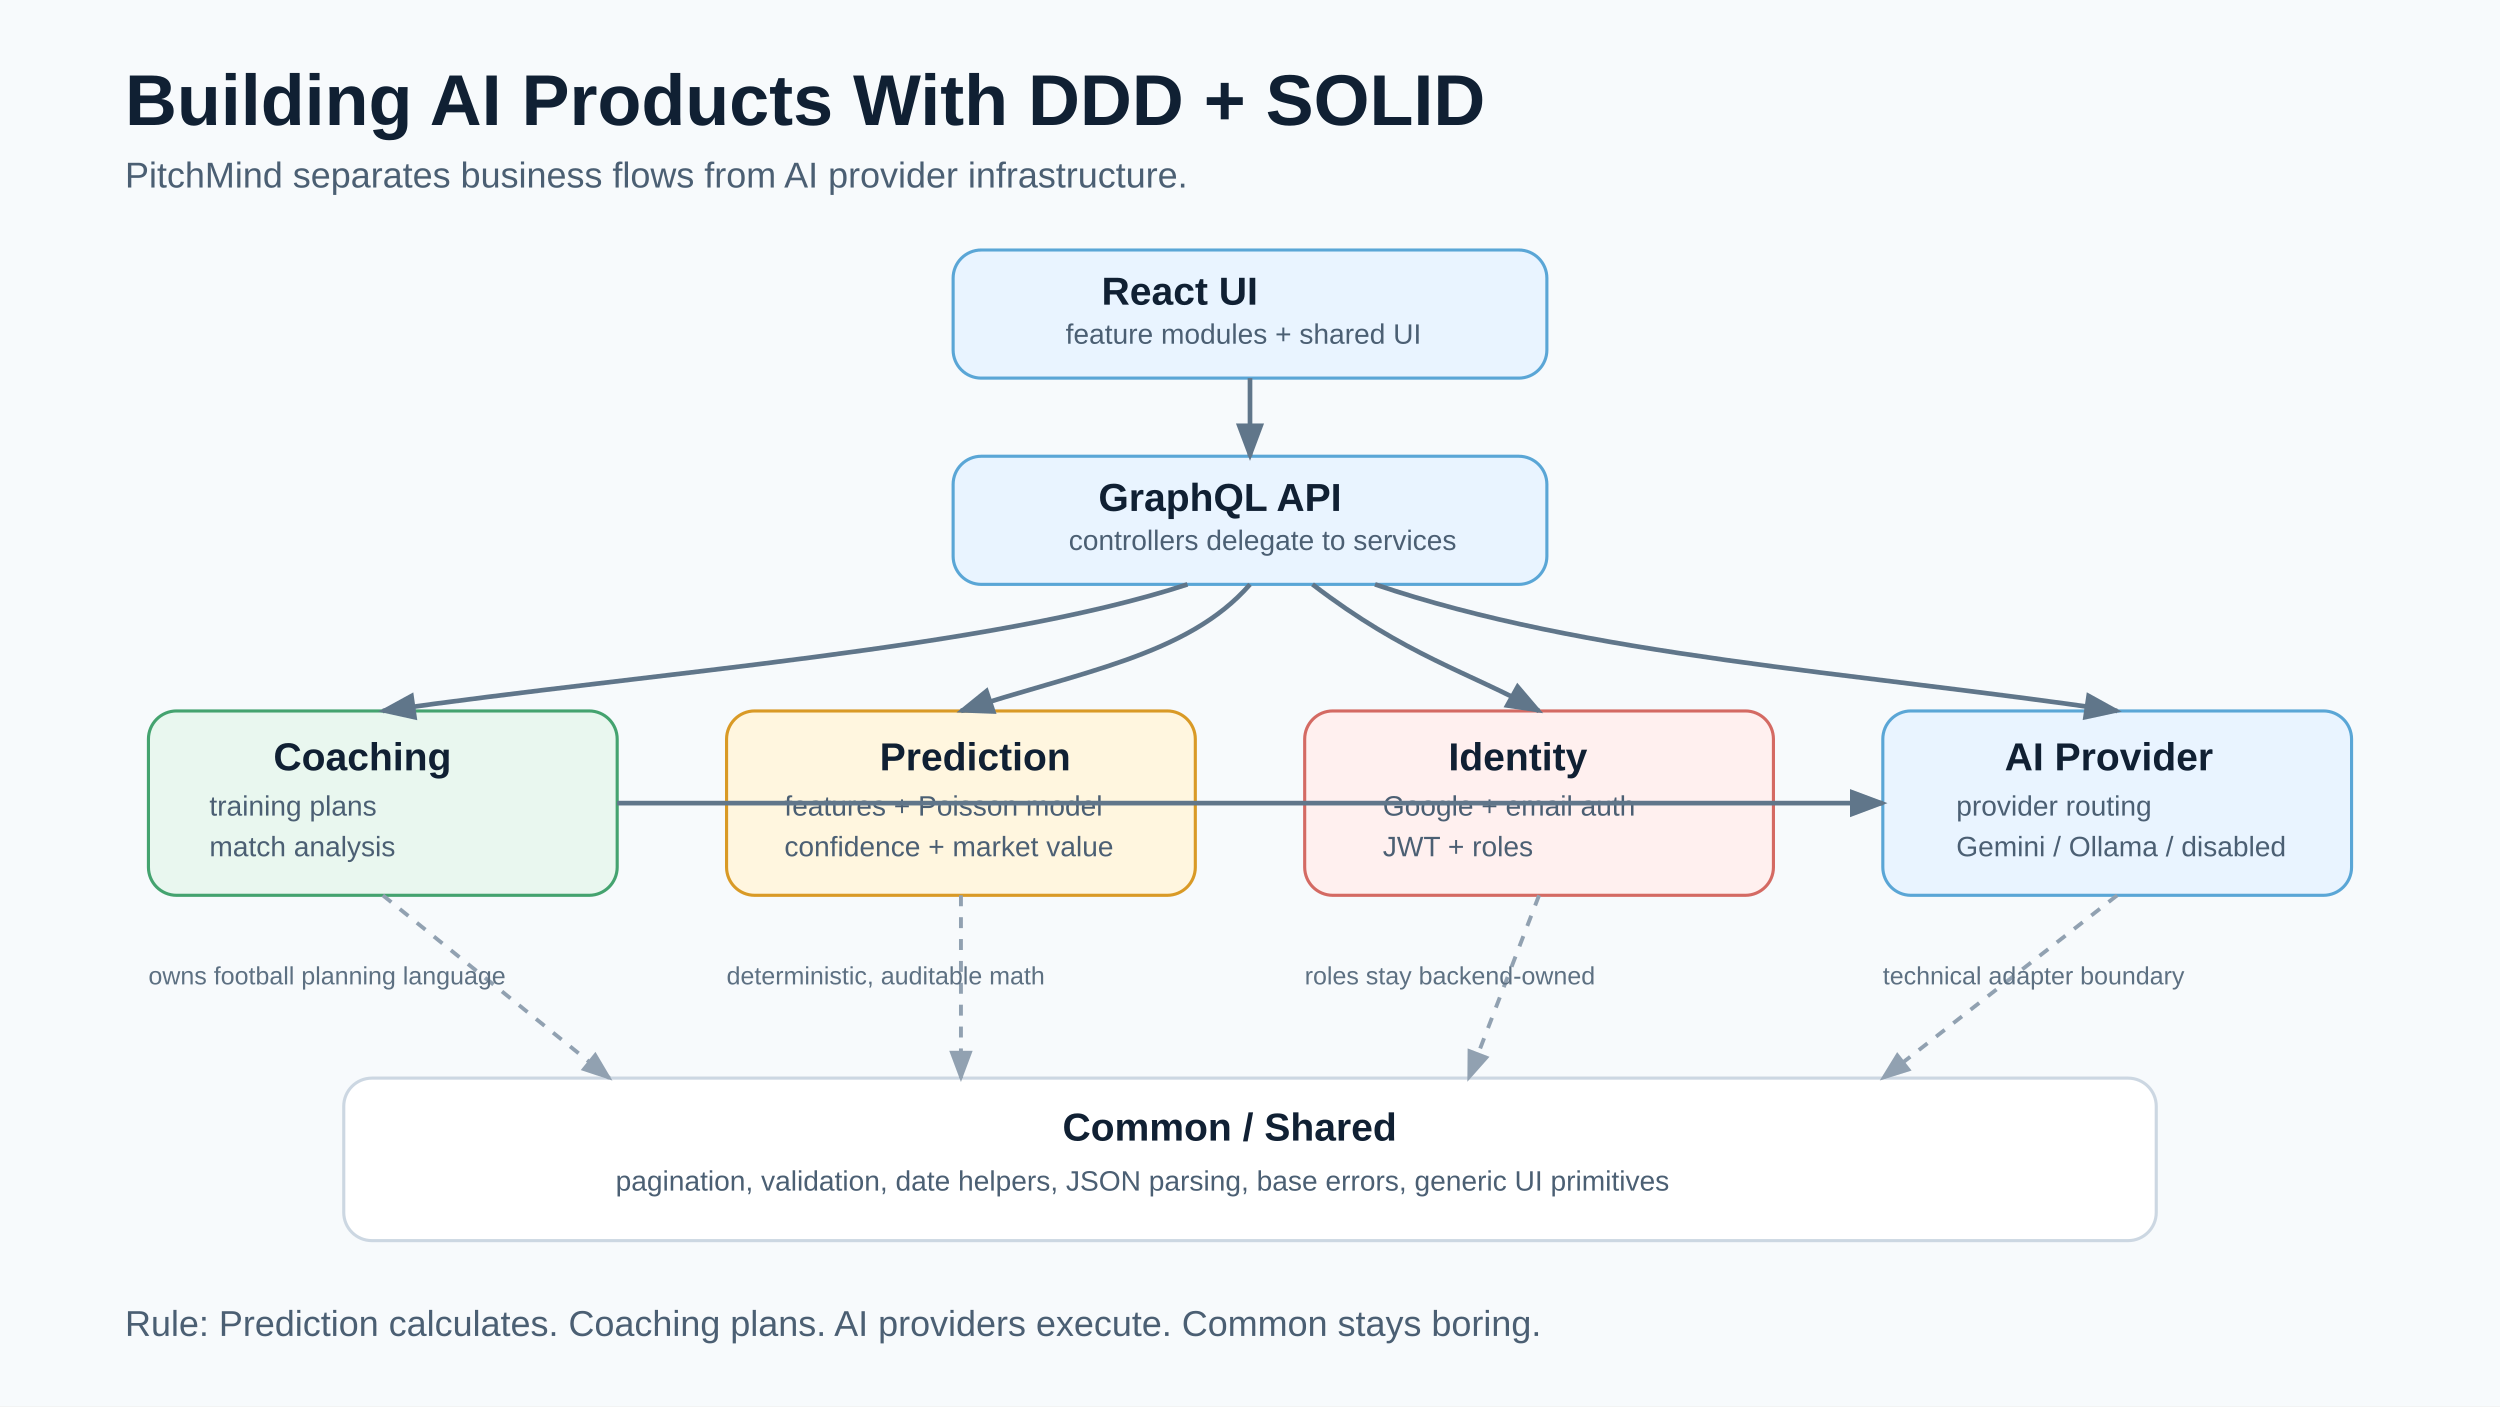
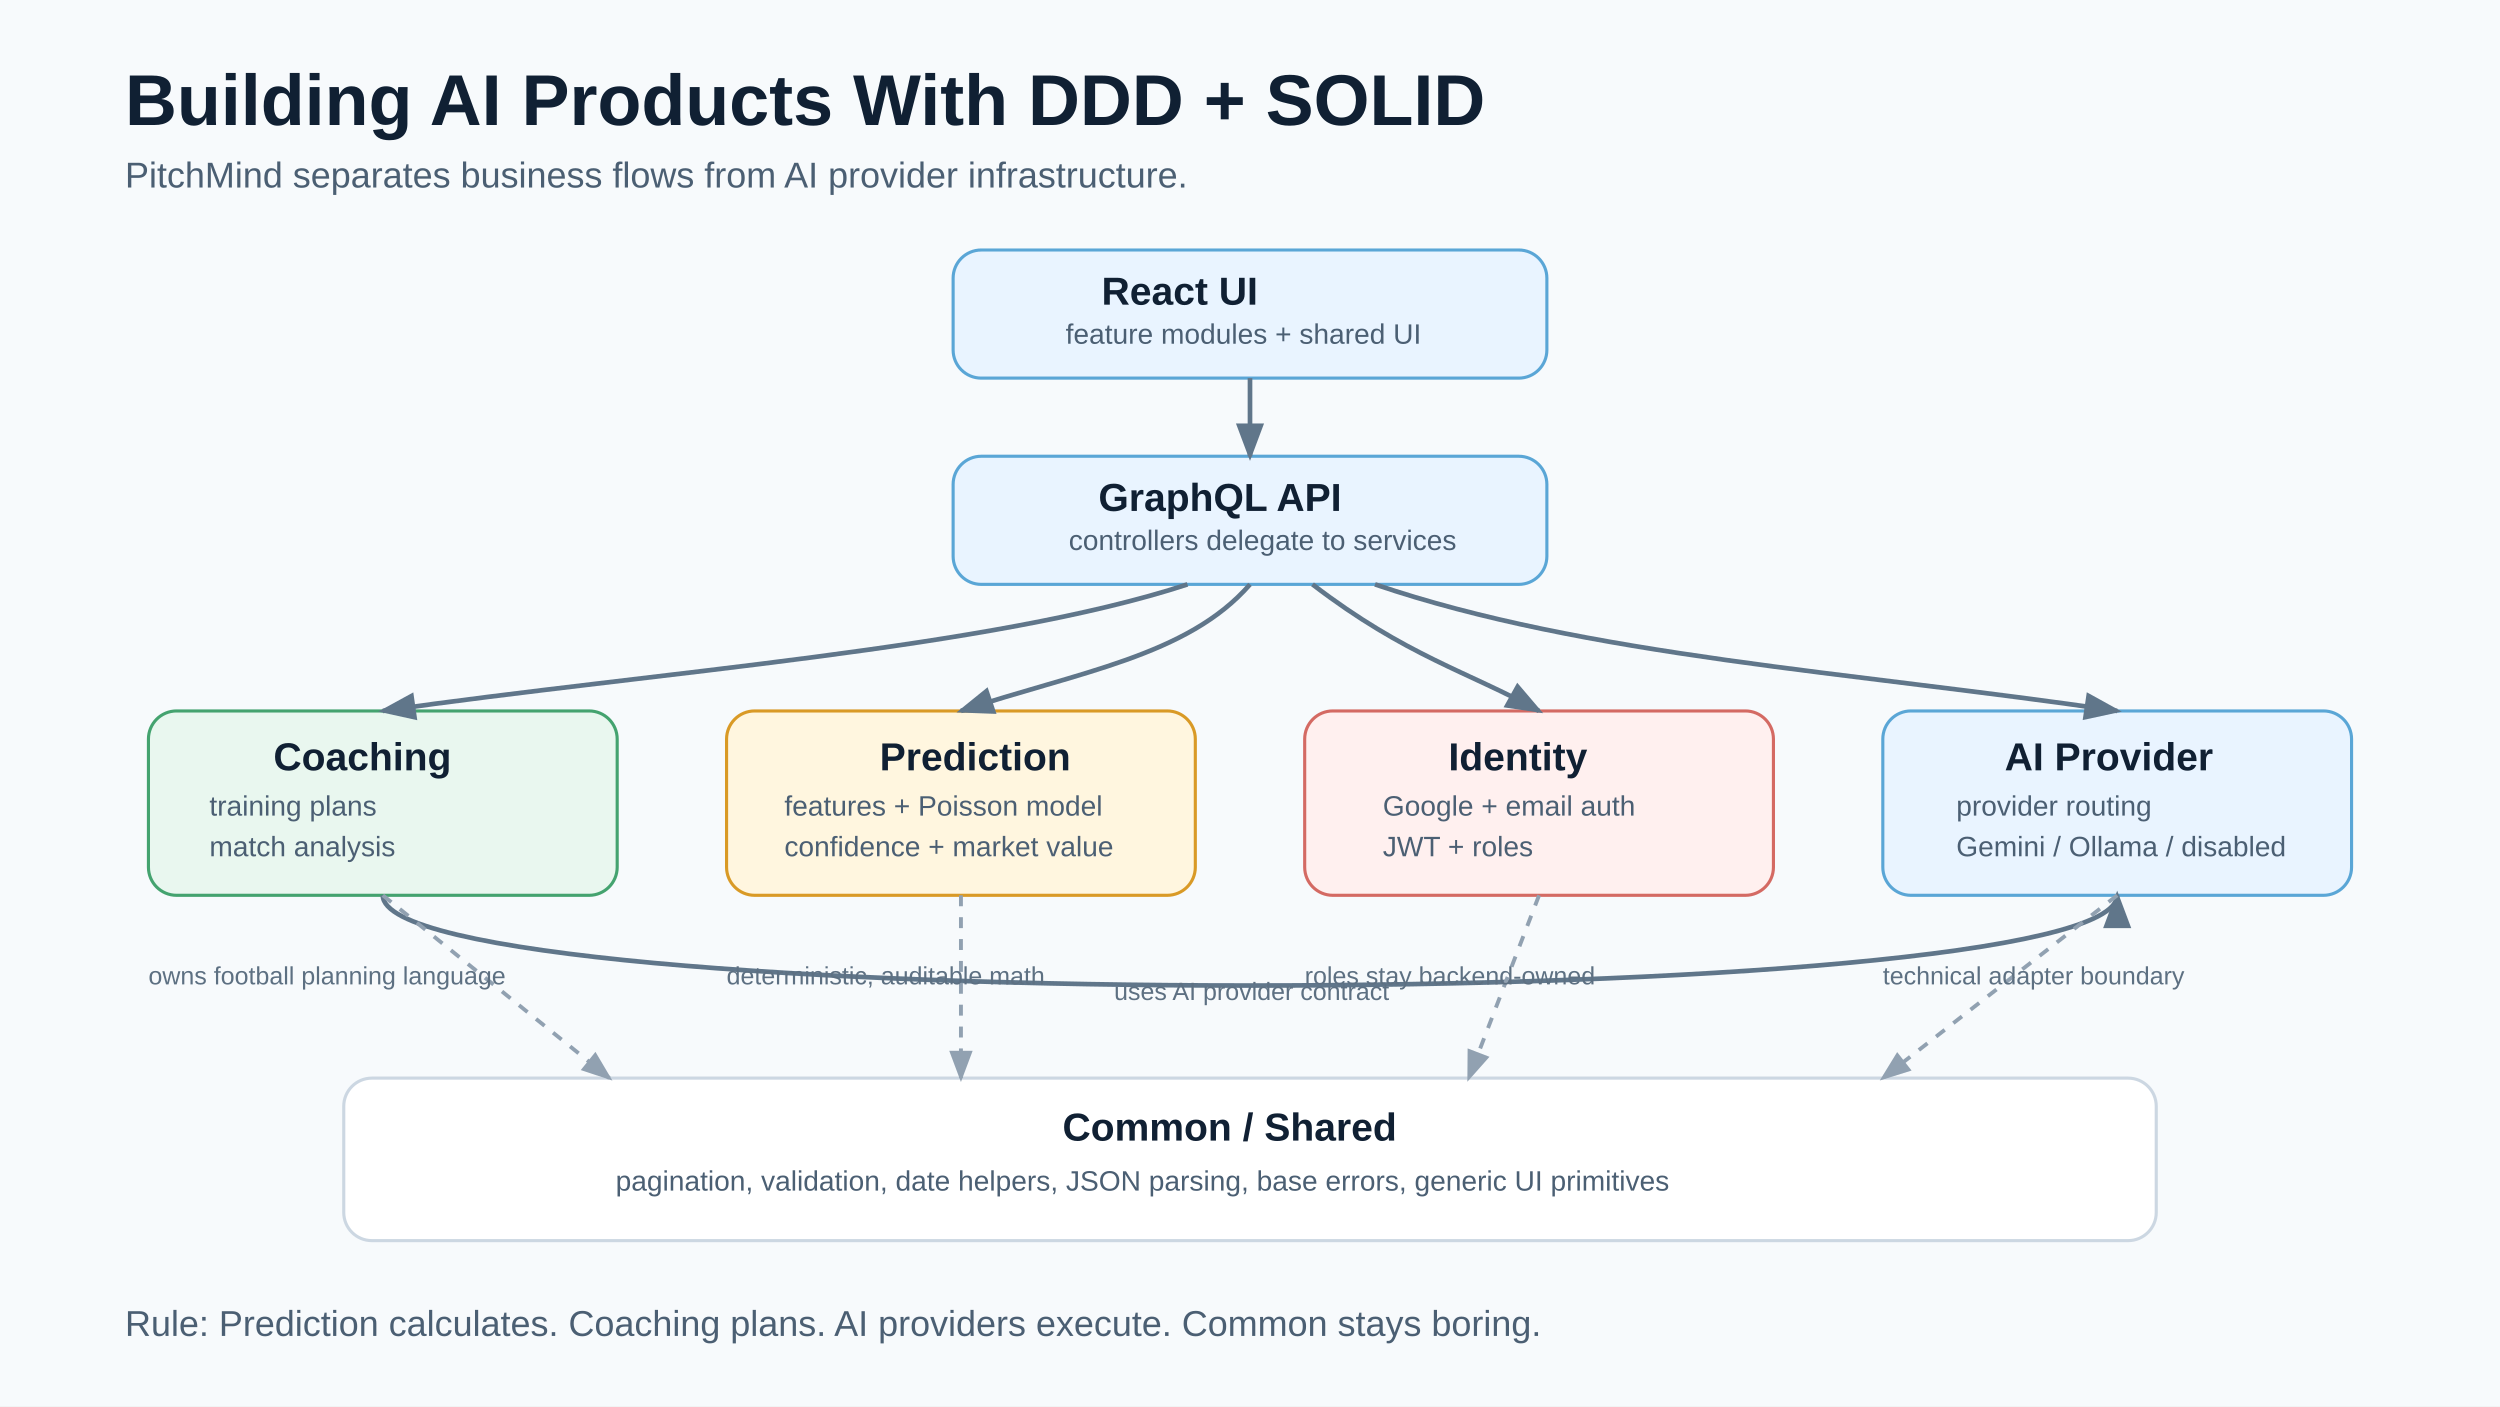
<svg xmlns="http://www.w3.org/2000/svg" width="1600" height="900" viewBox="0 0 1600 900" role="img" aria-labelledby="title desc">
  <defs>
    <style>
      .bg { fill: #f7fafc; }
      .title { font: 700 46px Arial, sans-serif; fill: #102033; }
      .subtitle { font: 400 23px Arial, sans-serif; fill: #4b5f73; }
      .label { font: 700 25px Arial, sans-serif; fill: #102033; }
      .small { font: 400 18px Arial, sans-serif; fill: #4b5f73; }
      .tiny { font: 400 16px Arial, sans-serif; fill: #5d7082; }
      .box { fill: #ffffff; stroke: #ccd7e2; stroke-width: 2; rx: 18; }
      .box-blue { fill: #e9f4ff; stroke: #5aa6d6; stroke-width: 2; rx: 18; }
      .box-green { fill: #e9f7ef; stroke: #44a36f; stroke-width: 2; rx: 18; }
      .box-amber { fill: #fff6df; stroke: #d99a26; stroke-width: 2; rx: 18; }
      .box-red { fill: #fff0ef; stroke: #d46a63; stroke-width: 2; rx: 18; }
      .line { stroke: #60768a; stroke-width: 3; fill: none; marker-end: url(#arrow); }
      .softline { stroke: #91a1b1; stroke-width: 2.5; fill: none; marker-end: url(#arrowSoft); stroke-dasharray: 7 7; }
    </style>
    <marker id="arrow" markerWidth="10" markerHeight="10" refX="7" refY="3" orient="auto" markerUnits="strokeWidth">
      <path d="M0,0 L0,6 L8,3 z" fill="#60768a" />
    </marker>
    <marker id="arrowSoft" markerWidth="10" markerHeight="10" refX="7" refY="3" orient="auto" markerUnits="strokeWidth">
      <path d="M0,0 L0,6 L8,3 z" fill="#91a1b1" />
    </marker>
  </defs>
  <rect class="bg" x="0" y="0" width="1600" height="900" />
  <text class="title" x="80" y="80">Building AI Products With DDD + SOLID</text>
  <text class="subtitle" x="80" y="120">PitchMind separates business flows from AI provider infrastructure.</text>
  <rect class="box-blue" x="610" y="160" width="380" height="82" />
  <text class="label" x="705" y="195">React UI</text>
  <text class="small" x="682" y="220">feature modules + shared UI</text>
  <rect class="box-blue" x="610" y="292" width="380" height="82" />
  <text class="label" x="703" y="327">GraphQL API</text>
  <text class="small" x="684" y="352">controllers delegate to services</text>
  <path class="line" d="M800 242 L800 292" />
  <rect class="box-green" x="95" y="455" width="300" height="118" />
  <text class="label" x="175" y="493">Coaching</text>
  <text class="small" x="134" y="522">training plans</text>
  <text class="small" x="134" y="548">match analysis</text>
  <rect class="box-amber" x="465" y="455" width="300" height="118" />
  <text class="label" x="563" y="493">Prediction</text>
  <text class="small" x="502" y="522">features + Poisson model</text>
  <text class="small" x="502" y="548">confidence + market value</text>
  <rect class="box-red" x="835" y="455" width="300" height="118" />
  <text class="label" x="927" y="493">Identity</text>
  <text class="small" x="885" y="522">Google + email auth</text>
  <text class="small" x="885" y="548">JWT + roles</text>
  <rect class="box-blue" x="1205" y="455" width="300" height="118" />
  <text class="label" x="1283" y="493">AI Provider</text>
  <text class="small" x="1252" y="522">provider routing</text>
  <text class="small" x="1252" y="548">Gemini / Ollama / disabled</text>
  <path class="line" d="M760 374 C635 415, 420 430, 245 455" />
  <path class="line" d="M800 374 C760 420, 690 430, 615 455" />
  <path class="line" d="M840 374 C900 420, 940 430, 985 455" />
  <path class="line" d="M880 374 C1015 420, 1185 430, 1355 455" />
-   <path class="line" d="M395 514 L1205 514" />
+   <path class="line" d="M245 573 C245 650, 1355 650, 1355 573" />
+   <text class="tiny" x="713" y="640">uses AI provider contract</text>
  <rect class="box" x="220" y="690" width="1160" height="104" />
  <text class="label" x="680" y="730">Common / Shared</text>
  <text class="small" x="394" y="762">pagination, validation, date helpers, JSON parsing, base errors, generic UI primitives</text>
  <path class="softline" d="M245 573 L390 690" />
  <path class="softline" d="M615 573 L615 690" />
  <path class="softline" d="M985 573 L940 690" />
  <path class="softline" d="M1355 573 L1205 690" />
  <text class="tiny" x="95" y="630">owns football planning language</text>
  <text class="tiny" x="465" y="630">deterministic, auditable math</text>
  <text class="tiny" x="835" y="630">roles stay backend-owned</text>
  <text class="tiny" x="1205" y="630">technical adapter boundary</text>
  <text class="subtitle" x="80" y="855">Rule: Prediction calculates. Coaching plans. AI providers execute. Common stays boring.</text>
</svg>
